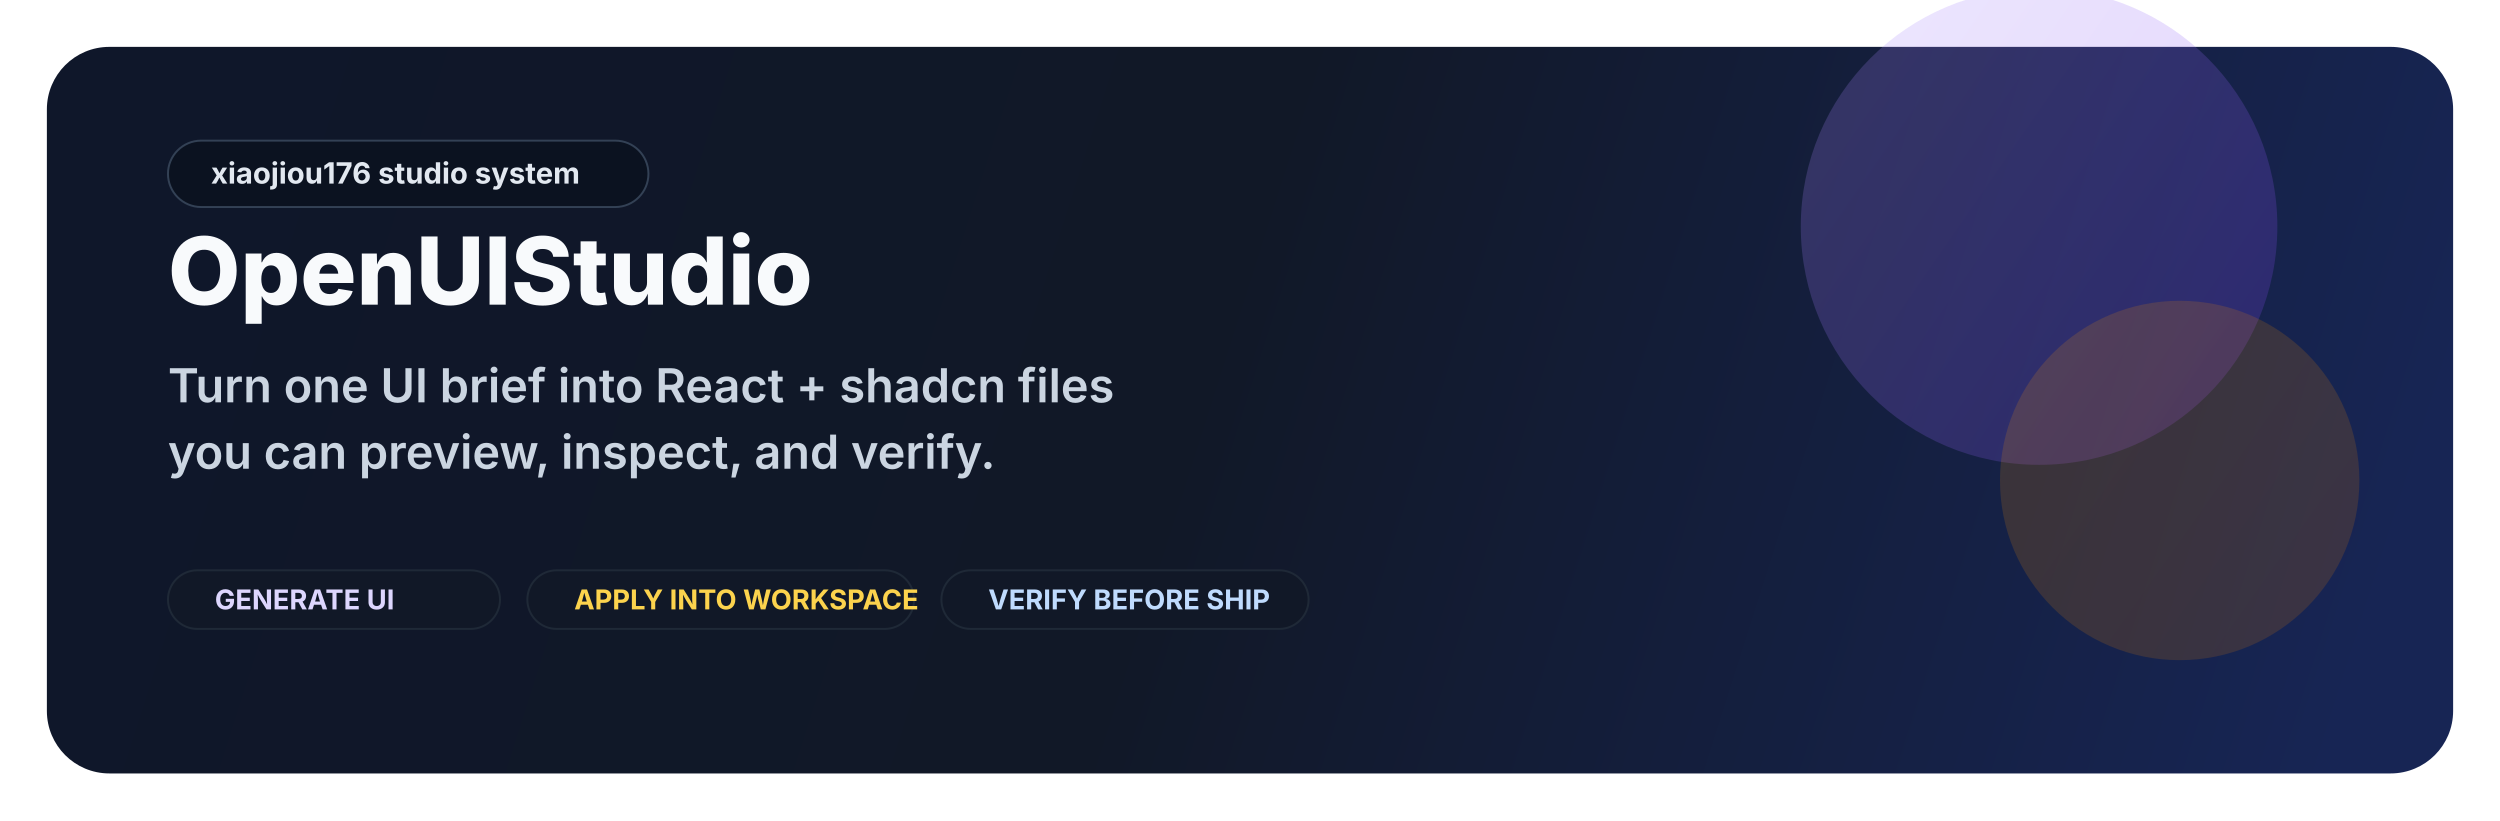
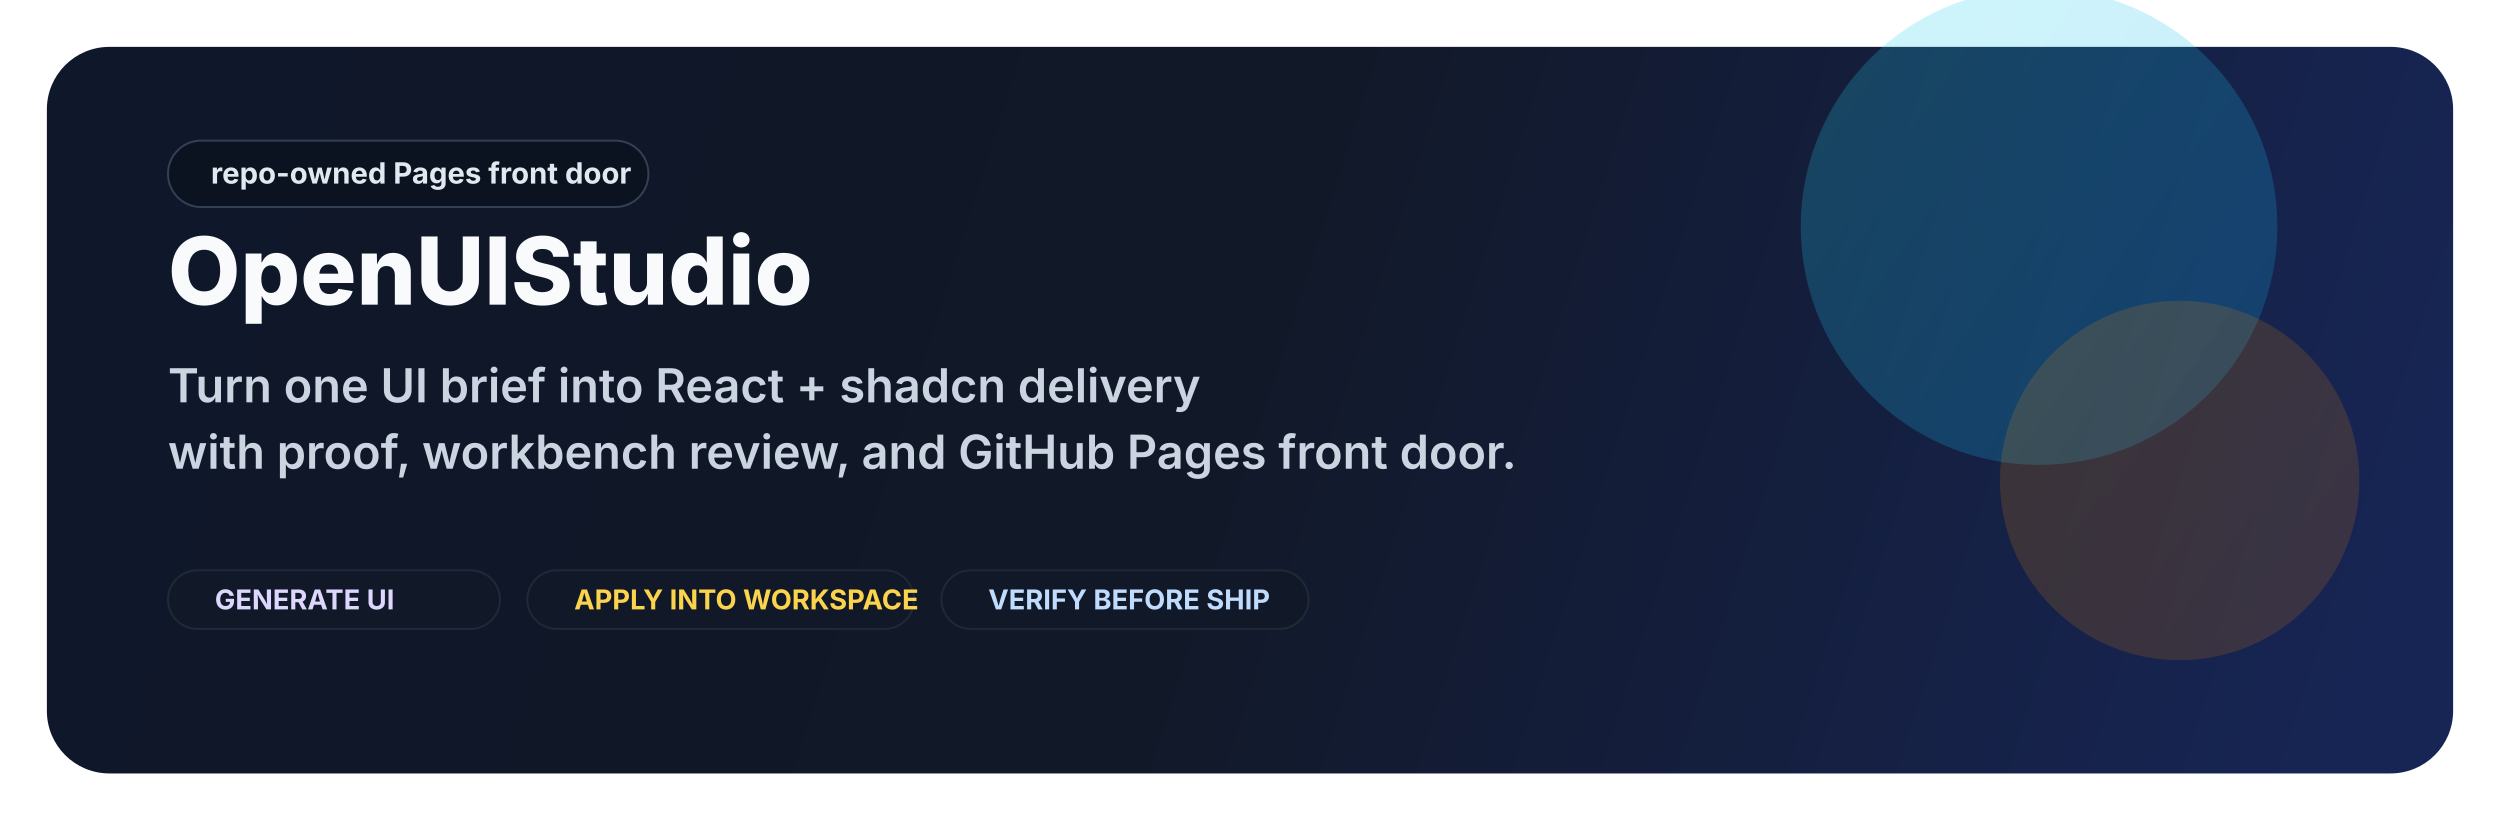
<svg xmlns="http://www.w3.org/2000/svg" width="1280" height="420" viewBox="0 0 1280 420" fill="none" role="img" aria-labelledby="title desc">
  <defs>
    <linearGradient id="bg" x1="80" y1="32" x2="1194" y2="386" gradientUnits="userSpaceOnUse">
      <stop stop-color="#0F172A" />
      <stop offset="0.48" stop-color="#111827" />
      <stop offset="1" stop-color="#172554" />
    </linearGradient>
    <linearGradient id="orbA" x1="924" y1="40" x2="1184" y2="220" gradientUnits="userSpaceOnUse">
-       <stop stop-color="#A78BFA" />
-       <stop offset="1" stop-color="#7C3AED" />
+       <stop stop-color="#22D3EE" />
+       <stop offset="1" stop-color="#0EA5E9" />
    </linearGradient>
    <linearGradient id="orbB" x1="874" y1="138" x2="1142" y2="328" gradientUnits="userSpaceOnUse">
      <stop stop-color="#F59E0B" />
      <stop offset="1" stop-color="#D97706" />
    </linearGradient>
  </defs>
  <rect x="24" y="24" width="1232" height="372" rx="32" fill="url(#bg)" />
  <circle cx="1044" cy="116" r="122" fill="url(#orbA)" fill-opacity="0.22" />
  <circle cx="1116" cy="246" r="92" fill="url(#orbB)" fill-opacity="0.18" />
  <rect x="86" y="72" width="246" height="34" rx="17" fill="#0B1220" stroke="#334155" />
-   <text x="108" y="94" fill="#E2E8F0" font-family="ui-sans-serif, -apple-system, BlinkMacSystemFont, 'Segoe UI', sans-serif" font-size="15" font-weight="700">xiaojiou176 studio system</text>
+   <text x="108" y="94" fill="#E2E8F0" font-family="ui-sans-serif, -apple-system, BlinkMacSystemFont, 'Segoe UI', sans-serif" font-size="15" font-weight="700">repo-owned Pages front door</text>
  <text x="86" y="156" fill="#F8FAFC" font-family="ui-sans-serif, -apple-system, BlinkMacSystemFont, 'Segoe UI', sans-serif" font-size="48" font-weight="800">OpenUIStudio</text>
-   <text x="86" y="206" fill="#CBD5E1" font-family="ui-sans-serif, -apple-system, BlinkMacSystemFont, 'Segoe UI', sans-serif" font-size="24" font-weight="600">Turn one UI brief into React + shadcn files</text>
-   <text x="86" y="240" fill="#CBD5E1" font-family="ui-sans-serif, -apple-system, BlinkMacSystemFont, 'Segoe UI', sans-serif" font-size="24" font-weight="600">you can preview, inspect, and verify.</text>
+   <text x="86" y="206" fill="#CBD5E1" font-family="ui-sans-serif, -apple-system, BlinkMacSystemFont, 'Segoe UI', sans-serif" font-size="24" font-weight="600">Turn one UI brief into React + shadcn delivery</text>
+   <text x="86" y="240" fill="#CBD5E1" font-family="ui-sans-serif, -apple-system, BlinkMacSystemFont, 'Segoe UI', sans-serif" font-size="24" font-weight="600">with proof, workbench review, and GitHub Pages front door.</text>
  <rect x="86" y="292" width="170" height="30" rx="15" fill="#111827" stroke="#1F2937" />
  <rect x="270" y="292" width="198" height="30" rx="15" fill="#111827" stroke="#1F2937" />
  <rect x="482" y="292" width="188" height="30" rx="15" fill="#111827" stroke="#1F2937" />
  <text x="110" y="312" fill="#DDD6FE" font-family="ui-sans-serif, -apple-system, BlinkMacSystemFont, 'Segoe UI', sans-serif" font-size="14" font-weight="700">GENERATE UI</text>
  <text x="294" y="312" fill="#FCD34D" font-family="ui-sans-serif, -apple-system, BlinkMacSystemFont, 'Segoe UI', sans-serif" font-size="14" font-weight="700">APPLY INTO WORKSPACE</text>
  <text x="506" y="312" fill="#BFDBFE" font-family="ui-sans-serif, -apple-system, BlinkMacSystemFont, 'Segoe UI', sans-serif" font-size="14" font-weight="700">VERIFY BEFORE SHIP</text>
</svg>
